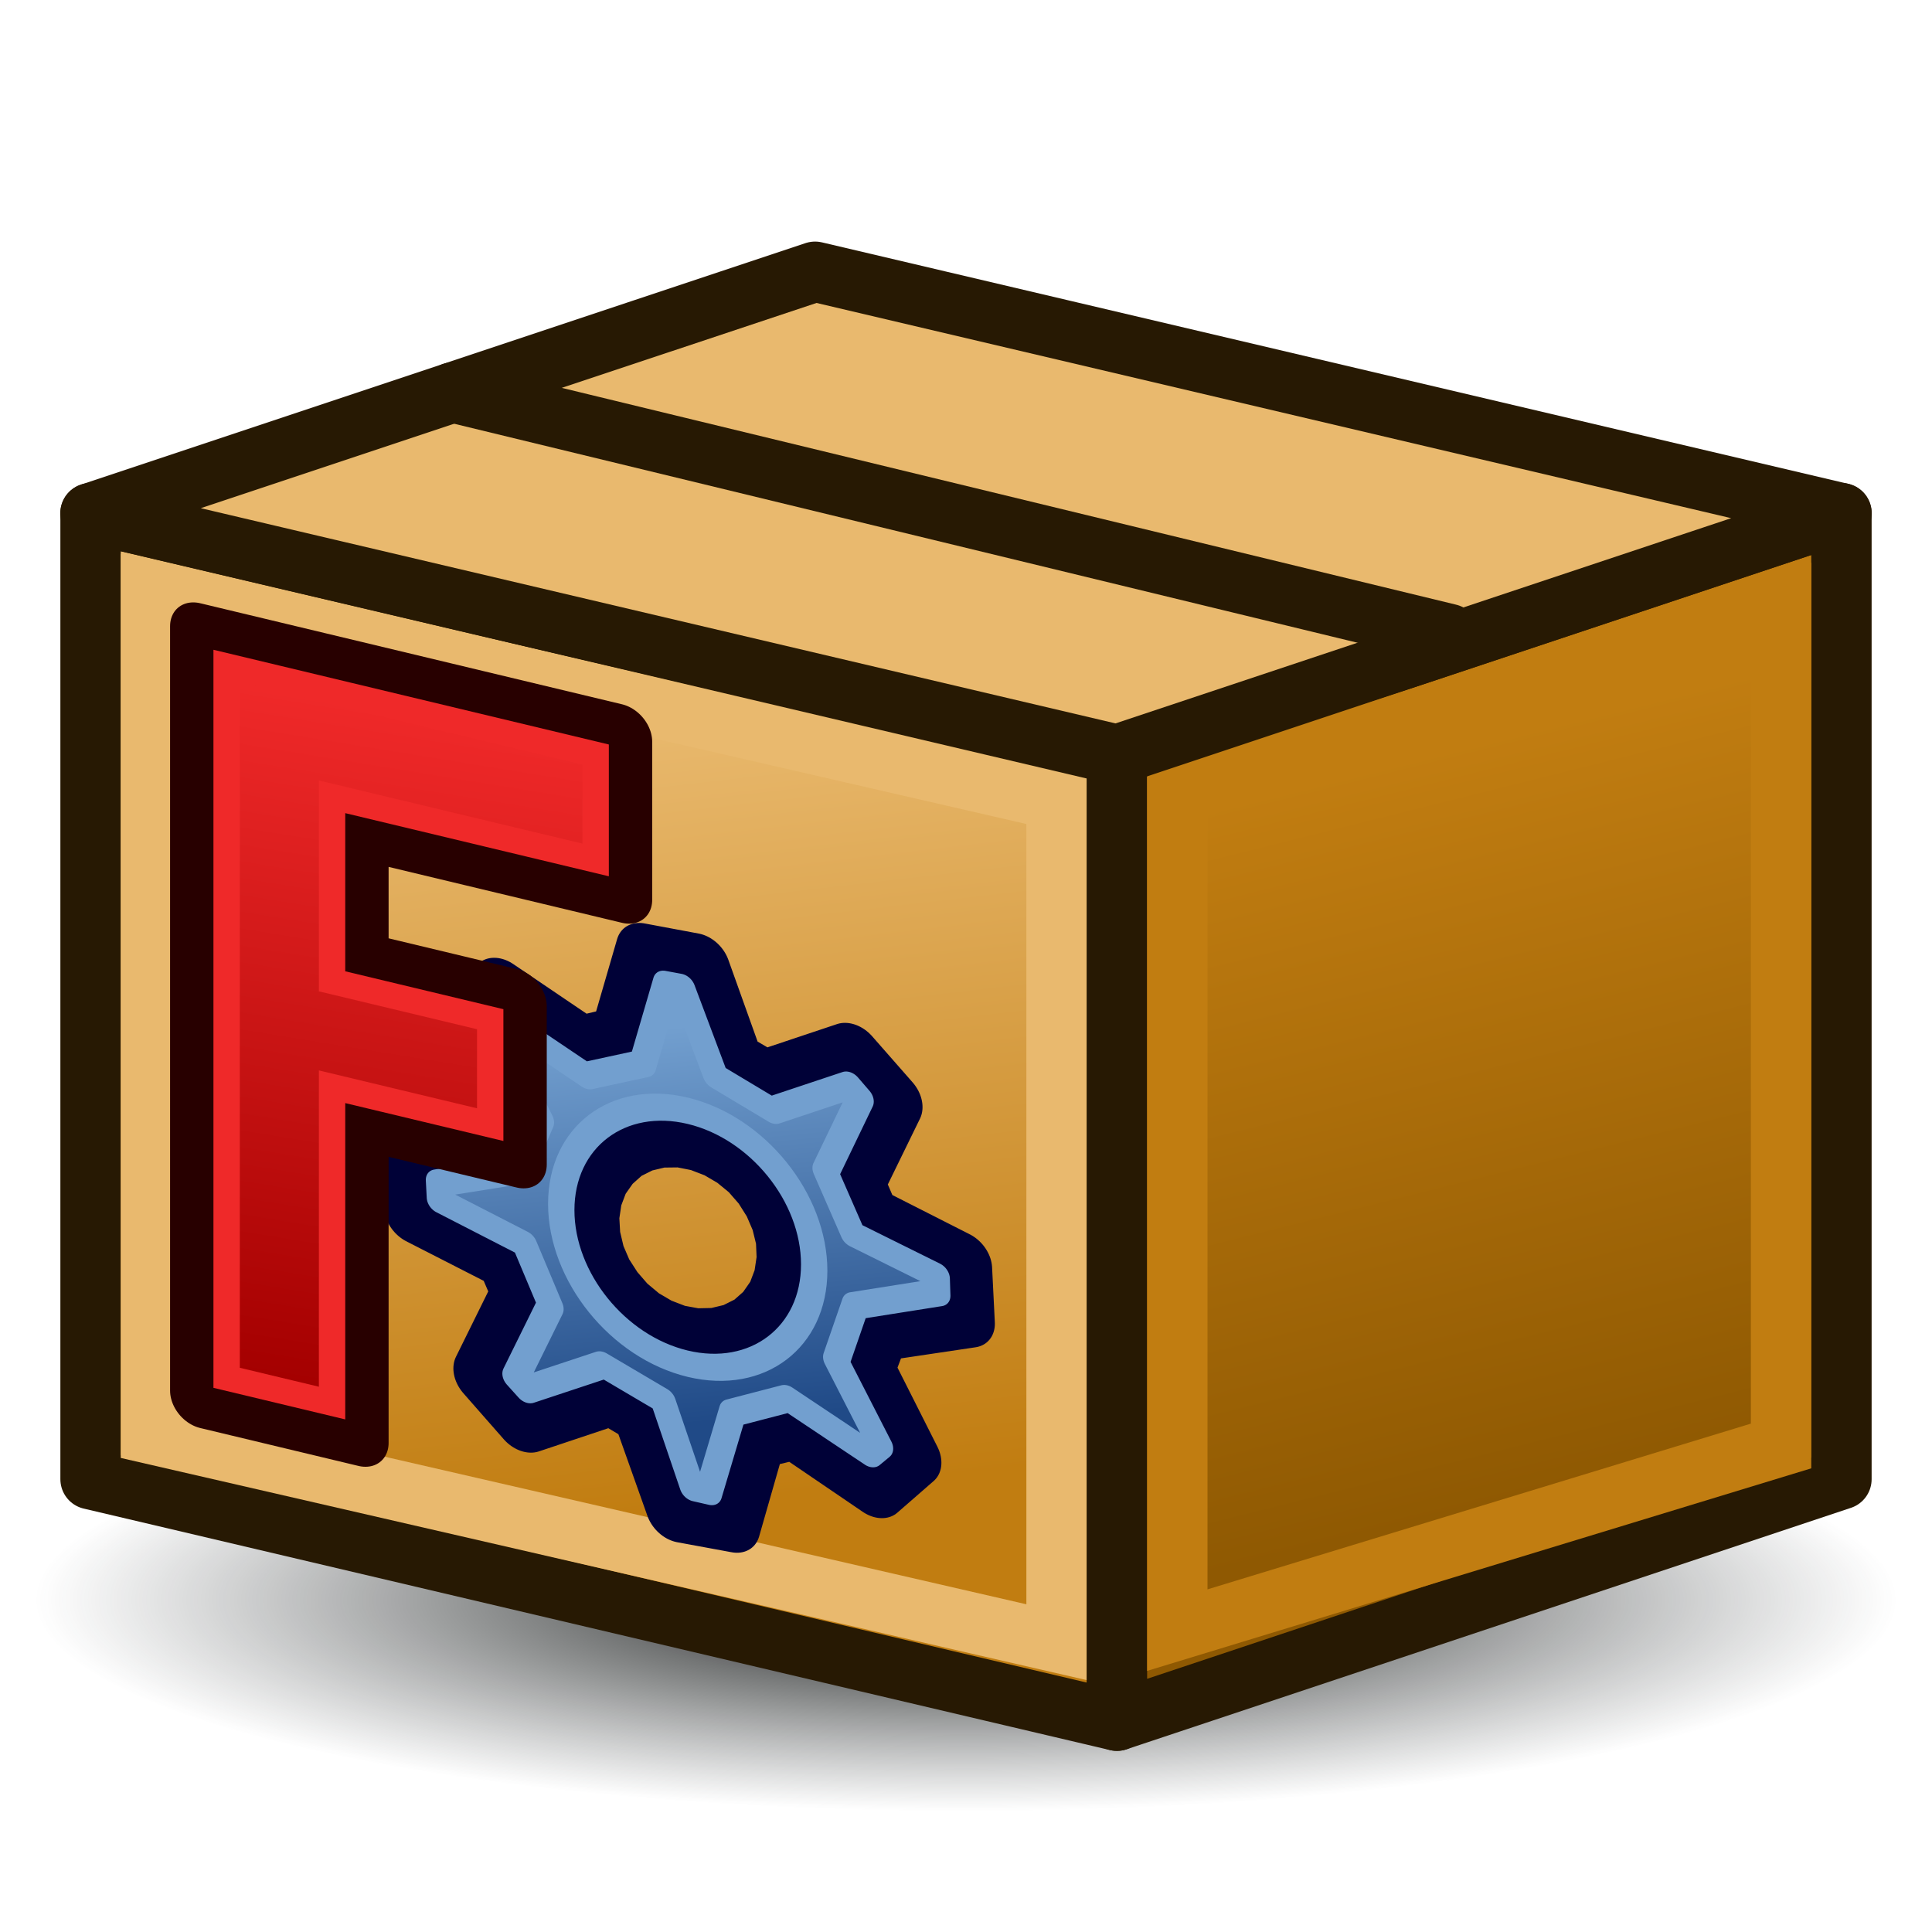
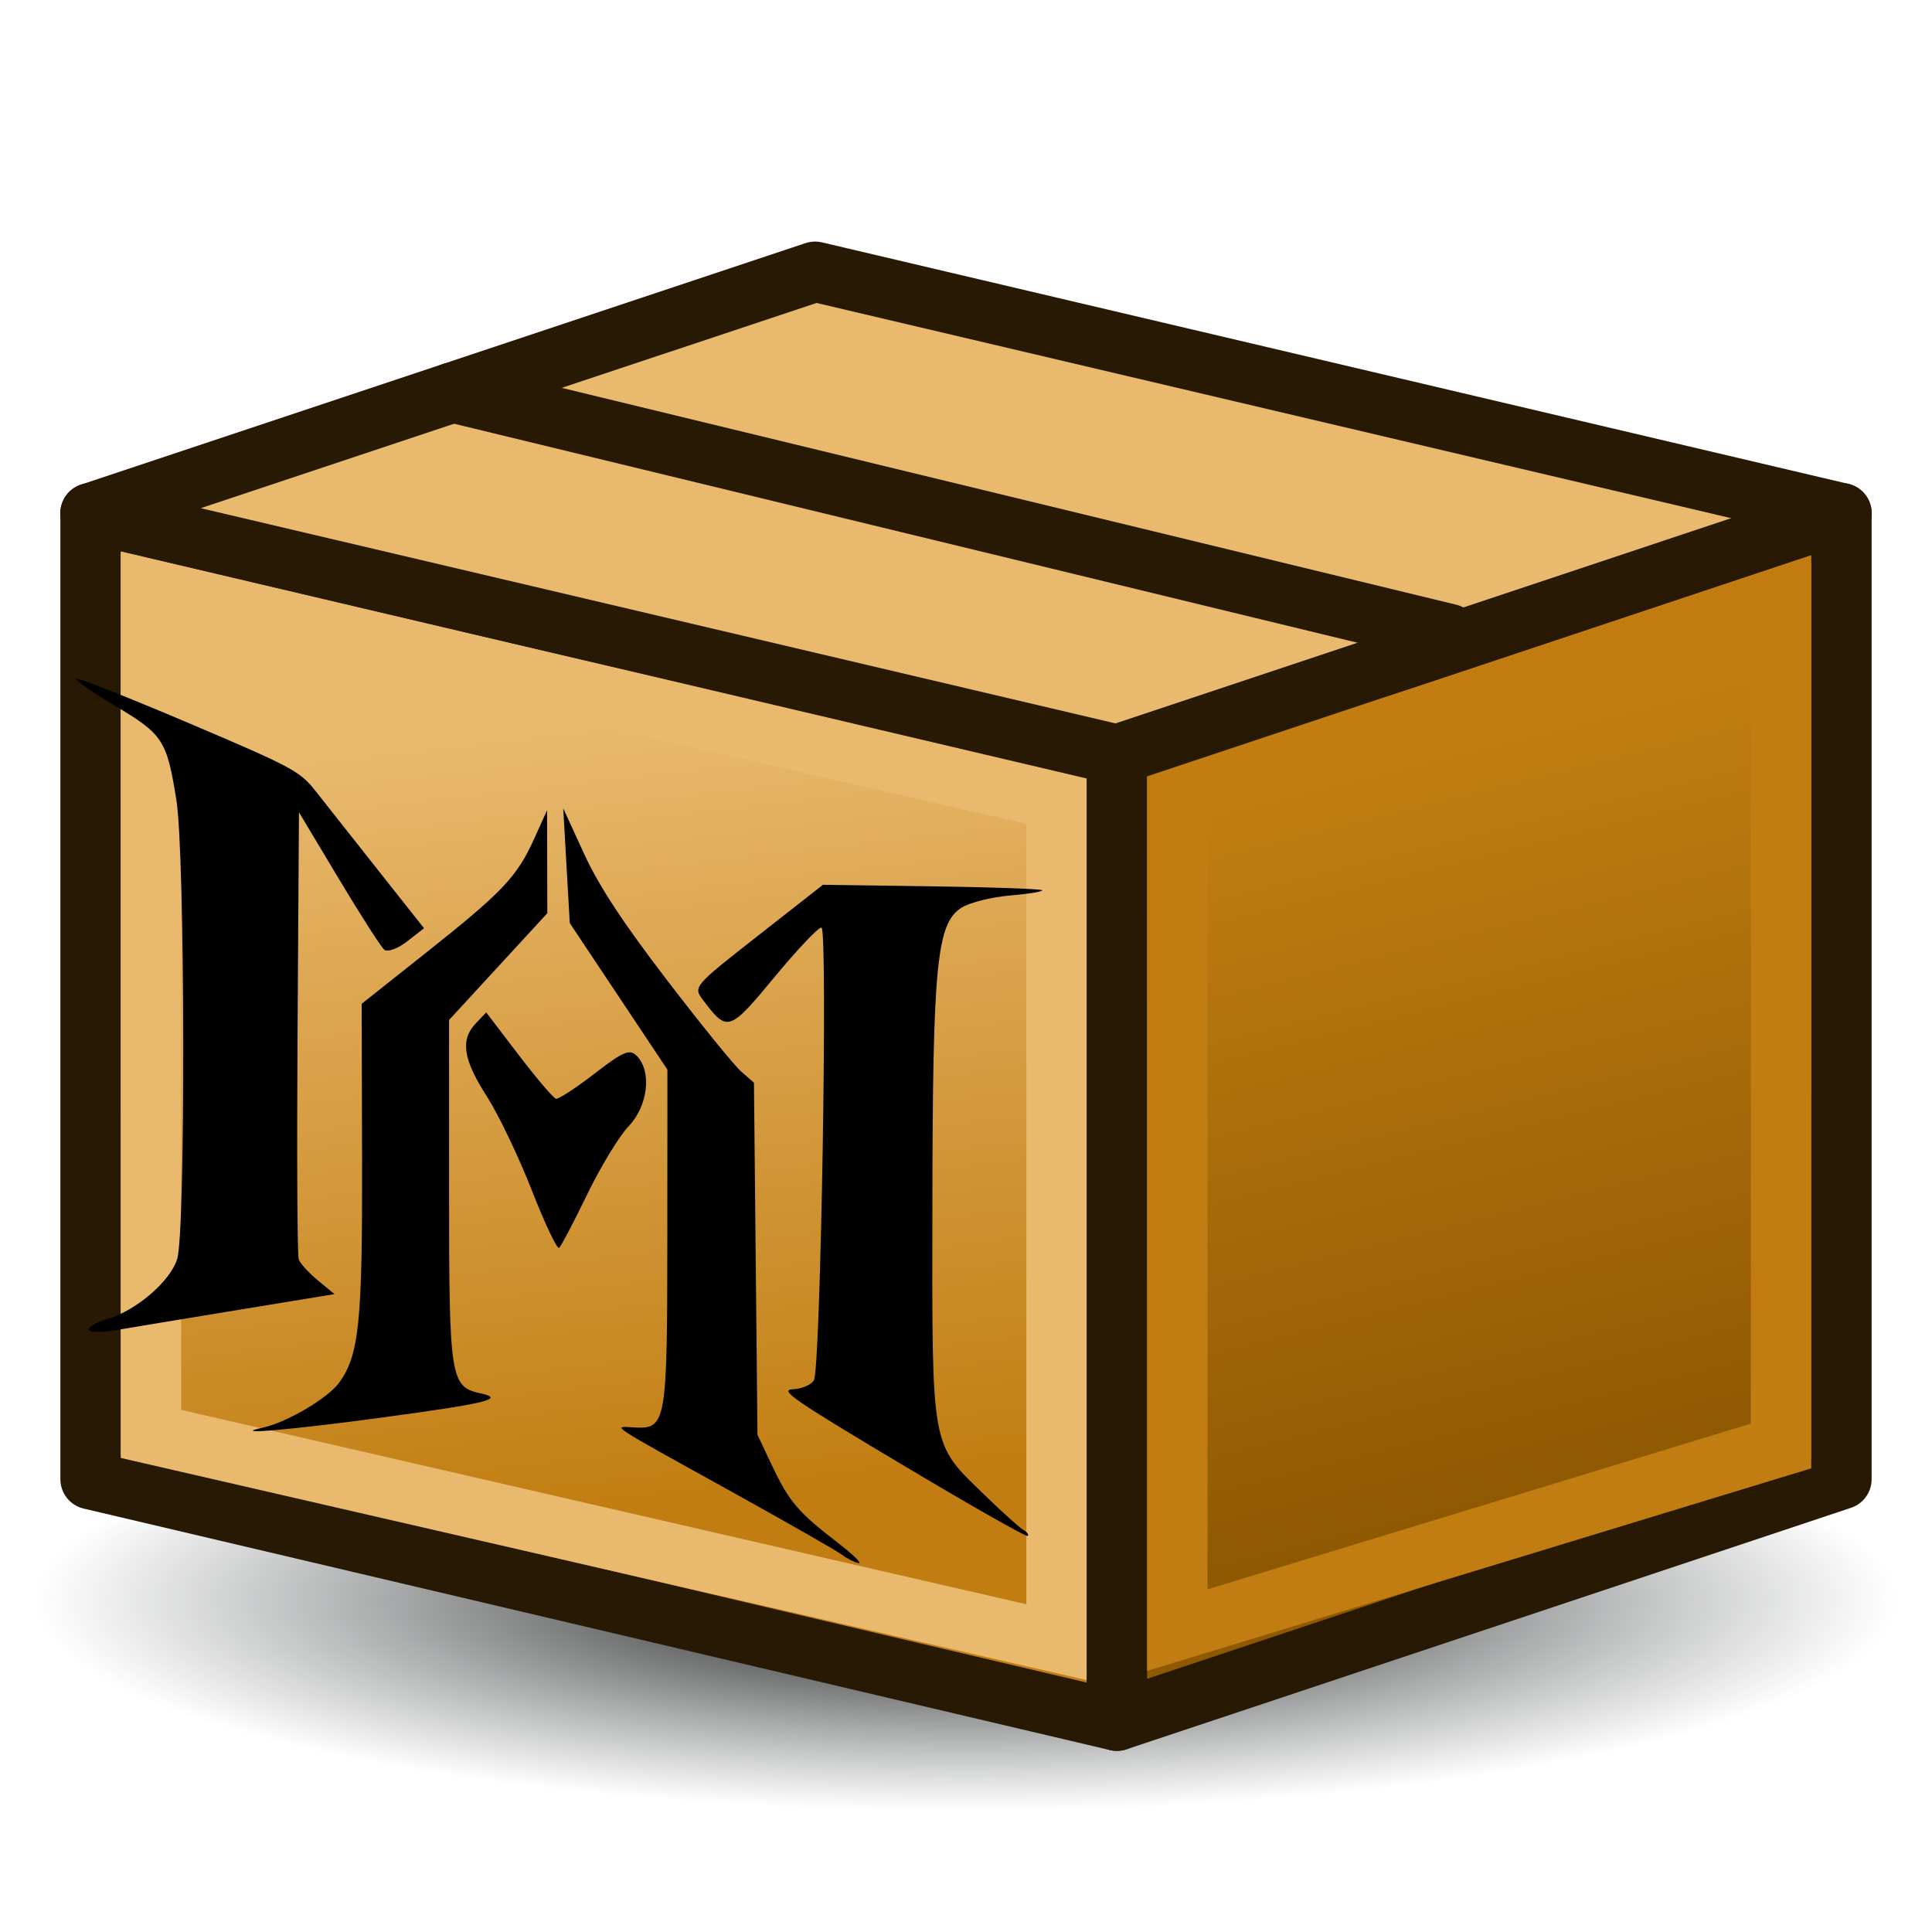
<svg xmlns="http://www.w3.org/2000/svg" xmlns:xlink="http://www.w3.org/1999/xlink" width="64px" height="64px" id="svg3057" version="1.1">
  <defs id="defs3059">
    <linearGradient id="linearGradient3816">
      <stop id="stop3818" offset="0" style="stop-color:#000000;stop-opacity:1" />
      <stop id="stop3820" offset="1" style="stop-color:#2e3436;stop-opacity:0;" />
    </linearGradient>
    <linearGradient id="linearGradient3878">
      <stop style="stop-color:#000000;stop-opacity:1;" offset="0" id="stop3880" />
      <stop style="stop-color:#000000;stop-opacity:1;" offset="1" id="stop3882" />
    </linearGradient>
    <linearGradient id="linearGradient3870">
      <stop style="stop-color:#000000;stop-opacity:1;" offset="0" id="stop3872" />
      <stop style="stop-color:#000000;stop-opacity:1;" offset="1" id="stop3874" />
    </linearGradient>
    <linearGradient id="linearGradient3858">
      <stop style="stop-color:#000000;stop-opacity:1;" offset="0" id="stop3868" />
      <stop style="stop-color:#000000;stop-opacity:1;" offset="1" id="stop3862" />
    </linearGradient>
    <linearGradient id="linearGradient3839">
      <stop style="stop-color:#73d216;stop-opacity:0;" offset="0" id="stop3841" />
      <stop style="stop-color:#73d216;stop-opacity:0;" offset="1" id="stop3843" />
    </linearGradient>
    <linearGradient xlink:href="#linearGradient3839" id="linearGradient3856" gradientUnits="userSpaceOnUse" x1="46.098" y1="44.756" x2="8.636" y2="30.117" />
    <linearGradient xlink:href="#linearGradient3858" id="linearGradient3864" x1="9.788" y1="39.661" x2="47.374" y2="39.661" gradientUnits="userSpaceOnUse" />
    <linearGradient xlink:href="#linearGradient3870" id="linearGradient3876" x1="9.923" y1="34.258" x2="46.866" y2="34.258" gradientUnits="userSpaceOnUse" />
    <linearGradient xlink:href="#linearGradient3878" id="linearGradient3884" x1="28.434" y1="48.904" x2="29.434" y2="48.904" gradientUnits="userSpaceOnUse" />
    <radialGradient xlink:href="#linearGradient3887" id="radialGradient3893" cx="32.5" cy="52" fx="32.5" fy="52" r="28.5" gradientTransform="matrix(0.9642857,-4.7464116e-8,3.0929704e-8,0.245614,1.160713,39.22807)" gradientUnits="userSpaceOnUse" />
    <linearGradient id="linearGradient3887">
      <stop style="stop-color:#2e3436;stop-opacity:1;" offset="0" id="stop3889" />
      <stop style="stop-color:#2e3436;stop-opacity:0;" offset="1" id="stop3891" />
    </linearGradient>
    <linearGradient gradientTransform="matrix(0.8782269,0,0,0.8830105,5.137582,6.068087)" xlink:href="#linearGradient3863" id="linearGradient3869" x1="22" y1="35" x2="20" y2="15" gradientUnits="userSpaceOnUse" />
    <linearGradient id="linearGradient3863">
      <stop style="stop-color:#271903;stop-opacity:1" offset="0" id="stop3865" />
      <stop style="stop-color:#c17d11;stop-opacity:1" offset="1" id="stop3867" />
    </linearGradient>
    <linearGradient gradientTransform="matrix(0.8782269,0,0,0.8830105,5.137582,6.068087)" xlink:href="#linearGradient3873" id="linearGradient3879" x1="39" y1="27" x2="38" y2="17" gradientUnits="userSpaceOnUse" />
    <linearGradient id="linearGradient3873">
      <stop style="stop-color:#8f5902;stop-opacity:1" offset="0" id="stop3875" />
      <stop style="stop-color:#e9b96e;stop-opacity:1" offset="1" id="stop3877" />
    </linearGradient>
    <linearGradient xlink:href="#linearGradient3813" id="linearGradient3835" gradientUnits="userSpaceOnUse" x1="19" y1="22" x2="22" y2="48" />
    <linearGradient id="linearGradient3813">
      <stop style="stop-color:#e9b96e;stop-opacity:1" offset="0" id="stop3815" />
      <stop style="stop-color:#c17d11;stop-opacity:1" offset="1" id="stop3817" />
    </linearGradient>
    <linearGradient gradientTransform="matrix(0.8782269,0,0,0.8830105,5.137582,6.068087)" xlink:href="#linearGradient3827" id="linearGradient3833" x1="22.182" y1="24.545" x2="23.273" y2="33.773" gradientUnits="userSpaceOnUse" />
    <linearGradient id="linearGradient3827">
      <stop style="stop-color:#e9b96e;stop-opacity:1" offset="0" id="stop3829" />
      <stop style="stop-color:#c17d11;stop-opacity:1" offset="1" id="stop3831" />
    </linearGradient>
    <linearGradient xlink:href="#linearGradient3839-1" id="linearGradient3881" gradientUnits="userSpaceOnUse" x1="47" y1="23" x2="53" y2="47" />
    <linearGradient id="linearGradient3839-1">
      <stop style="stop-color:#c17d11;stop-opacity:1" offset="0" id="stop3841-7" />
      <stop style="stop-color:#8f5902;stop-opacity:1" offset="1" id="stop3843-4" />
    </linearGradient>
    <linearGradient gradientTransform="matrix(0.8782269,0,0,0.8830105,5.137582,6.068087)" xlink:href="#linearGradient3853" id="linearGradient3859" x1="51.5" y1="32.5" x2="45.5" y2="24.636" gradientUnits="userSpaceOnUse" />
    <linearGradient id="linearGradient3853">
      <stop style="stop-color:#8f5902;stop-opacity:1" offset="0" id="stop3855" />
      <stop style="stop-color:#c17d11;stop-opacity:1" offset="1" id="stop3857" />
    </linearGradient>
    <radialGradient r="28.5" fy="52" fx="32.5" cy="52" cx="32.5" gradientTransform="matrix(0.9642857,-4.7464116e-8,3.0929704e-8,0.245614,1.160713,39.22807)" gradientUnits="userSpaceOnUse" id="radialGradient3079" xlink:href="#linearGradient3816" />
    <linearGradient id="linearGradient3864-3">
      <stop style="stop-color:#71b2f8;stop-opacity:1;" offset="0" id="stop3866" />
      <stop style="stop-color:#002795;stop-opacity:1;" offset="1" id="stop3868-6" />
    </linearGradient>
    <linearGradient id="linearGradient3682">
      <stop id="stop3684" offset="0" style="stop-color:#ff6d0f;stop-opacity:1;" />
      <stop id="stop3686" offset="1" style="stop-color:#ff1000;stop-opacity:1;" />
    </linearGradient>
    <linearGradient id="linearGradient3864-9">
      <stop id="stop3866-1" offset="0" style="stop-color:#204a87;stop-opacity:1" />
      <stop id="stop3868-1" offset="1" style="stop-color:#729fcf;stop-opacity:1" />
    </linearGradient>
    <linearGradient id="linearGradient3682-0">
      <stop style="stop-color:#a40000;stop-opacity:1" offset="0" id="stop3684-0" />
      <stop style="stop-color:#ef2929;stop-opacity:1" offset="1" id="stop3686-0" />
    </linearGradient>
    <radialGradient xlink:href="#linearGradient3682-0-6" id="radialGradient3817-5-3" gradientUnits="userSpaceOnUse" gradientTransform="matrix(1.236126,0.300017,-0.832328,3.388382,-499.9452,-167.3311)" cx="270.583" cy="33.9" fx="270.583" fy="33.9" r="19.571" />
    <linearGradient id="linearGradient3682-0-6">
      <stop style="stop-color:#ff390f;stop-opacity:1" offset="0" id="stop3684-0-7" />
      <stop style="stop-color:#ff1000;stop-opacity:1;" offset="1" id="stop3686-0-5" />
    </linearGradient>
-     <linearGradient gradientUnits="userSpaceOnUse" y2="7.711" x2="-211.402" y1="68.842" x1="-206.699" id="linearGradient3806" xlink:href="#linearGradient3682-0" />
-     <linearGradient gradientTransform="matrix(1.009449,0,0,1.009449,-20.30797,3.726008)" gradientUnits="userSpaceOnUse" y2="26.521" x2="-157.325" y1="58.262" x1="-146.745" id="linearGradient3808" xlink:href="#linearGradient3864-9" />
  </defs>
  <g id="layer1">
    <g id="g3851" transform="matrix(1.138658,0,0,1.132489,-5.849948,-6.872045)">
      <path style="fill:url(#radialGradient3079);fill-opacity:1;stroke:none" id="path3885" d="M 61,52 A 28.5,7 0 1 1 4,52 28.5,7 0 1 1 61,52 z" transform="matrix(0.9860793,0,0,0.8830103,1.193264,6.951105)" />
      <g transform="matrix(0.8782269,0,0,0.8830105,5.137582,7.834108)" id="g3821">
        <path id="path2995" d="M 37,55 3,47 3,15 37,23 z" style="fill:url(#linearGradient3835);fill-opacity:1;stroke:#271903;stroke-width:2;stroke-linecap:butt;stroke-linejoin:round;stroke-opacity:1" />
        <path id="path3811" d="m 5,17.6 0,27.9 30,6.9 0,-27.9 z" style="fill:none;stroke:#e9b96e;stroke-width:2;stroke-linecap:butt;stroke-linejoin:miter;stroke-opacity:1" />
      </g>
      <g transform="matrix(0.8782269,0,0,0.8830105,5.137582,7.834108)" id="g3847">
        <path id="path2997" d="m 37,23 24,-8 0,32 -24,8 z" style="fill:url(#linearGradient3881);fill-opacity:1;stroke:#271903;stroke-width:2;stroke-linecap:butt;stroke-linejoin:round;stroke-opacity:1" />
        <path id="path3837" d="M 39,24.3 39,52 59,45.9 59,18 z" style="fill:none;stroke:#c17d11;stroke-width:2;stroke-linecap:butt;stroke-linejoin:miter;stroke-opacity:1" />
      </g>
      <path style="fill:#e9b96e;stroke:#271903;stroke-width:1.761;stroke-linecap:butt;stroke-linejoin:round;stroke-opacity:1" d="M 7.772,21.079 28.85,14.015 58.709,21.079 37.632,28.143 z" id="path3044" />
      <path style="fill:none;stroke:#271903;stroke-width:1.761;stroke-linecap:round;stroke-linejoin:miter;stroke-opacity:1" d="m 18.311,17.547 28.981,7.064" id="path3814" />
      <g id="layer1-5" transform="matrix(0.383422,0.09235009,0,0.3855105,9.81359,23.16305)">
        <g transform="translate(-6e-6,-0.3636368)" id="layer1-4">
          <g id="g3813-3" transform="matrix(0.8506406,0,0,0.8506406,187.827,-0.1960013)">
-             <path id="path3659-5" d="m -159.147,27.763 -7.266,4.169 -3.209,-1.114 -3.061,-7.824 -4.816,0.253 -2.197,8.09 -3.074,1.472 -7.668,-3.354 -3.239,3.599 4.169,7.266 -1.139,3.199 -7.824,3.061 0.279,4.825 8.09,2.197 1.472,3.074 -3.38,7.658 3.599,3.239 7.266,-4.169 3.225,1.149 3.036,7.815 4.851,-0.269 2.171,-8.1 3.074,-1.472 7.684,3.389 3.239,-3.599 -4.169,-7.266 1.123,-3.234 7.815,-3.036 -0.244,-4.841 -8.1,-2.171 -1.472,-3.074 3.364,-7.693 z m -10.883,11.916 1.492,0.865 1.292,1.172 1.035,1.398 0.744,1.555 0.438,1.676 0.072,1.718 -0.248,1.717 -0.566,1.63 -0.901,1.508 -1.137,1.276 -1.398,1.035 -1.555,0.744 -1.676,0.438 -1.727,0.098 -1.717,-0.248 -1.63,-0.566 -1.508,-0.901 -1.267,-1.162 -1.044,-1.373 -0.744,-1.555 -0.428,-1.702 -0.098,-1.727 0.248,-1.717 0.566,-1.63 0.891,-1.482 1.146,-1.302 1.398,-1.035 1.555,-0.744 1.702,-0.428 1.718,-0.072 1.717,0.248 1.63,0.566 z" style="display:inline;overflow:visible;visibility:visible;fill:url(#linearGradient3808);fill-opacity:1;fill-rule:evenodd;stroke:#000137;stroke-width:5.385;stroke-linecap:round;stroke-linejoin:round;stroke-miterlimit:4;stroke-dasharray:none;stroke-dashoffset:0;stroke-opacity:1;marker:none;enable-background:accumulate" />
-             <path id="path3659-5-6" d="m -159.407,30.604 -6.782,3.885 -5.114,-1.839 -2.978,-7.211 -1.439,0.078 -2.071,7.584 -4.992,2.277 -7.07,-3.073 -0.946,1.084 3.904,6.858 -1.956,5.011 -7.136,2.845 0.082,1.532 7.528,2.063 2.333,4.992 -3.115,7.061 1.046,0.909 6.707,-3.829 5.393,1.889 2.652,7.165 1.442,-0.017 2.096,-7.536 4.897,-2.447 7.387,3.161 0.89,-0.951 -3.904,-6.688 1.677,-5.25 7.335,-2.917 -0.05,-1.509 -7.442,-1.907 -2.466,-5.049 3.119,-7.225 z" style="display:inline;overflow:visible;visibility:visible;fill:none;stroke:#729fcf;stroke-width:2.351;stroke-linecap:round;stroke-linejoin:round;stroke-miterlimit:4;stroke-dasharray:none;stroke-dashoffset:0;stroke-opacity:1;marker:none;enable-background:accumulate" />
-             <circle transform="matrix(1.297579,0,0,1.297579,-227.204,-4.410065)" id="path3898" style="fill:none;stroke:#729fcf;stroke-width:1.812;stroke-linecap:round;stroke-linejoin:round;stroke-miterlimit:4;stroke-dasharray:none;stroke-dashoffset:6;stroke-opacity:1" cx="41.157" cy="40.103" r="8.694" />
-             <path id="rect3663-8" d="m -217.28,4.185 1e-5,68.184 14.107,-2e-6 v -28.214 h 14.107 V 30.048 h -14.107 V 18.292 h 23.512 V 4.185 Z" style="display:inline;overflow:visible;visibility:visible;fill:url(#linearGradient3806);fill-opacity:1;fill-rule:evenodd;stroke:#280000;stroke-width:5.385;stroke-linecap:butt;stroke-linejoin:round;stroke-miterlimit:4;stroke-dasharray:none;stroke-dashoffset:0;stroke-opacity:1;marker:none;enable-background:accumulate" />
-             <path id="rect3663-8-3" d="m -214.929,6.536 v 63.482 h 9.405 v -28.214 h 14.107 v -9.405 h -14.107 V 15.941 h 23.512 V 6.536 Z" style="display:inline;overflow:visible;visibility:visible;fill:none;stroke:#ef2929;stroke-width:2.351;stroke-linecap:butt;stroke-linejoin:miter;stroke-miterlimit:4;stroke-dasharray:none;stroke-dashoffset:0;stroke-opacity:1;marker:none;enable-background:accumulate" />
+             <path style="fill:#000000;stroke-width:0.487" d="m -211.691,73.687 c 2.136,-0.976 5.829,-4.042 6.815,-5.658 1.768,-2.897 2.065,-5.883 2.028,-20.356 l -0.036,-13.9 5.748,-5.937 c 6.816,-7.04 8.105,-8.707 9.635,-12.459 l 1.155,-2.833 0.012,4.59 0.011,4.59 -4.382,5.812 -4.382,5.812 v 15.263 c 3e-5,16.739 0.111,17.424 2.803,17.368 2.231,-0.046 0.648,0.725 -8.655,4.214 -8.316,3.119 -13.913,4.938 -10.752,3.494 z m 51.659,-1.032 c -0.402,-0.219 -4.783,-1.673 -9.737,-3.231 -11.438,-3.596 -10.775,-3.318 -8.776,-3.692 2.835,-0.531 2.919,-1.041 2.927,-17.699 l 0.007,-14.922 -4.355,-5.494 -4.355,-5.494 -0.292,-5.048 -0.292,-5.048 1.848,3.587 c 1.321,2.564 3.424,5.269 7.37,9.481 3.037,3.241 6.034,6.218 6.659,6.614 l 1.136,0.721 0.157,15.665 0.157,15.665 1.286,2.408 c 1.536,2.875 2.324,3.616 5.803,5.462 1.456,0.772 2.319,1.409 1.918,1.414 -0.402,0.005 -1.059,-0.17 -1.461,-0.389 z M -227.22,68.659 c 0,-0.257 0.712,-0.84 1.582,-1.296 2.605,-1.364 5.69,-4.741 6.302,-6.898 0.76,-2.679 0.701,-36.251 -0.072,-40.895 -0.863,-5.184 -1.177,-5.587 -5.582,-7.152 -2.12,-0.754 -3.616,-1.455 -3.323,-1.559 0.293,-0.104 4.876,0.618 10.185,1.603 9.077,1.685 9.741,1.883 11.141,3.326 0.819,0.844 3.328,3.419 5.576,5.723 l 4.088,4.188 -1.508,1.539 c -0.829,0.847 -1.747,1.397 -2.039,1.222 -0.292,-0.174 -2.123,-2.593 -4.068,-5.374 l -3.537,-5.057 -0.127,19.641 c -0.07,10.802 -0.023,19.912 0.105,20.242 0.128,0.331 0.898,0.992 1.71,1.469 l 1.478,0.868 -8.643,3.488 c -4.753,1.918 -9.683,3.915 -10.955,4.437 -1.272,0.522 -2.313,0.739 -2.313,0.482 z m 72.443,-5.365 c -9.714,-3.472 -10.881,-4 -9.627,-4.357 0.785,-0.223 1.624,-0.788 1.863,-1.256 0.601,-1.174 1.254,-40.547 0.672,-40.534 -0.25,0.005 -2.143,2.455 -4.207,5.444 -4.012,5.811 -4.186,5.909 -6.334,3.58 -0.922,-1 -0.908,-1.02 4.874,-6.937 l 5.799,-5.934 9.686,-2.185 c 5.327,-1.202 9.765,-2.108 9.862,-2.013 0.097,0.095 -1.178,0.611 -2.833,1.146 -1.655,0.536 -3.609,1.491 -4.342,2.123 -2.231,1.924 -2.587,5.627 -2.613,27.209 -0.026,21.962 -0.177,21.164 4.648,24.69 1.57,1.148 3.134,2.18 3.474,2.295 0.34,0.114 0.509,0.314 0.375,0.444 -0.134,0.13 -5.218,-1.542 -11.298,-3.715 z m -32.939,-16.546 c -1.168,-2.705 -2.975,-6.042 -4.017,-7.415 -2.108,-2.778 -2.366,-4.451 -0.967,-6.258 l 0.926,-1.196 2.904,3.109 c 1.597,1.71 3.092,3.105 3.321,3.101 0.229,-0.005 1.78,-1.388 3.446,-3.074 2.588,-2.619 3.14,-2.977 3.786,-2.453 1.332,1.078 0.96,4.23 -0.76,6.437 -0.834,1.07 -2.496,4.204 -3.694,6.963 -1.198,2.759 -2.323,5.172 -2.5,5.361 -0.178,0.189 -1.279,-1.869 -2.446,-4.574 z" id="path42" />
          </g>
        </g>
      </g>
    </g>
  </g>
</svg>
